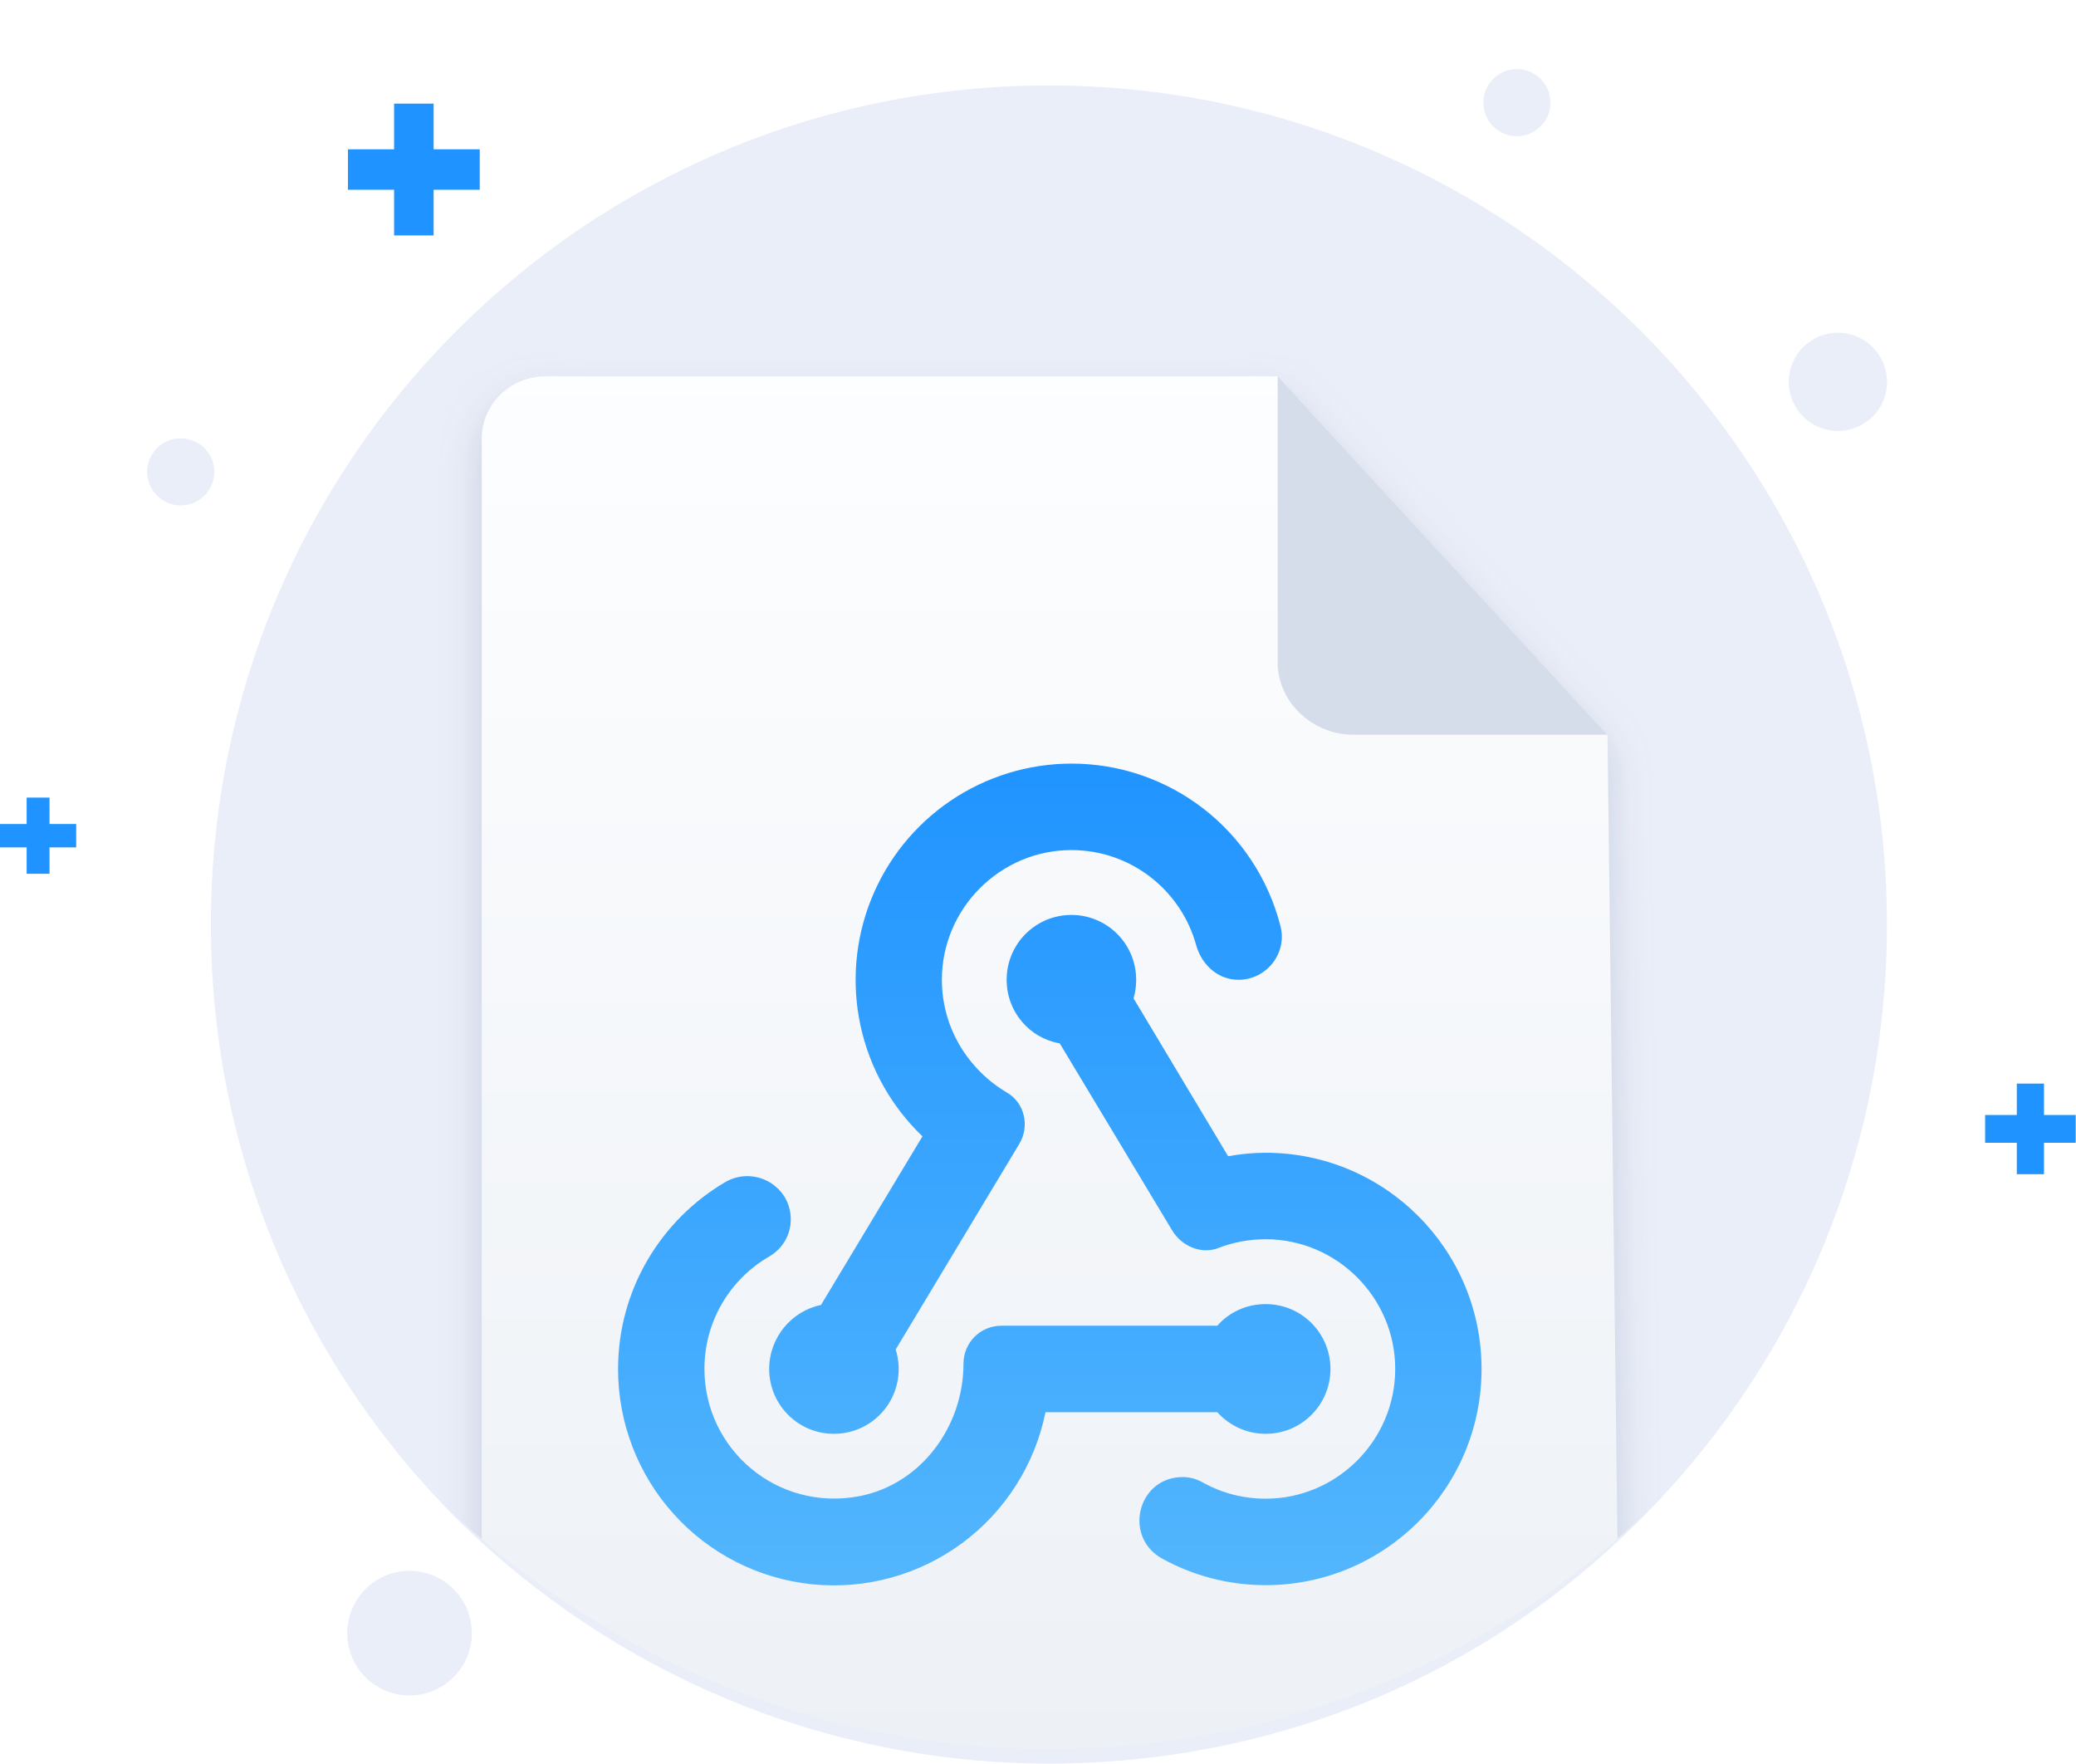
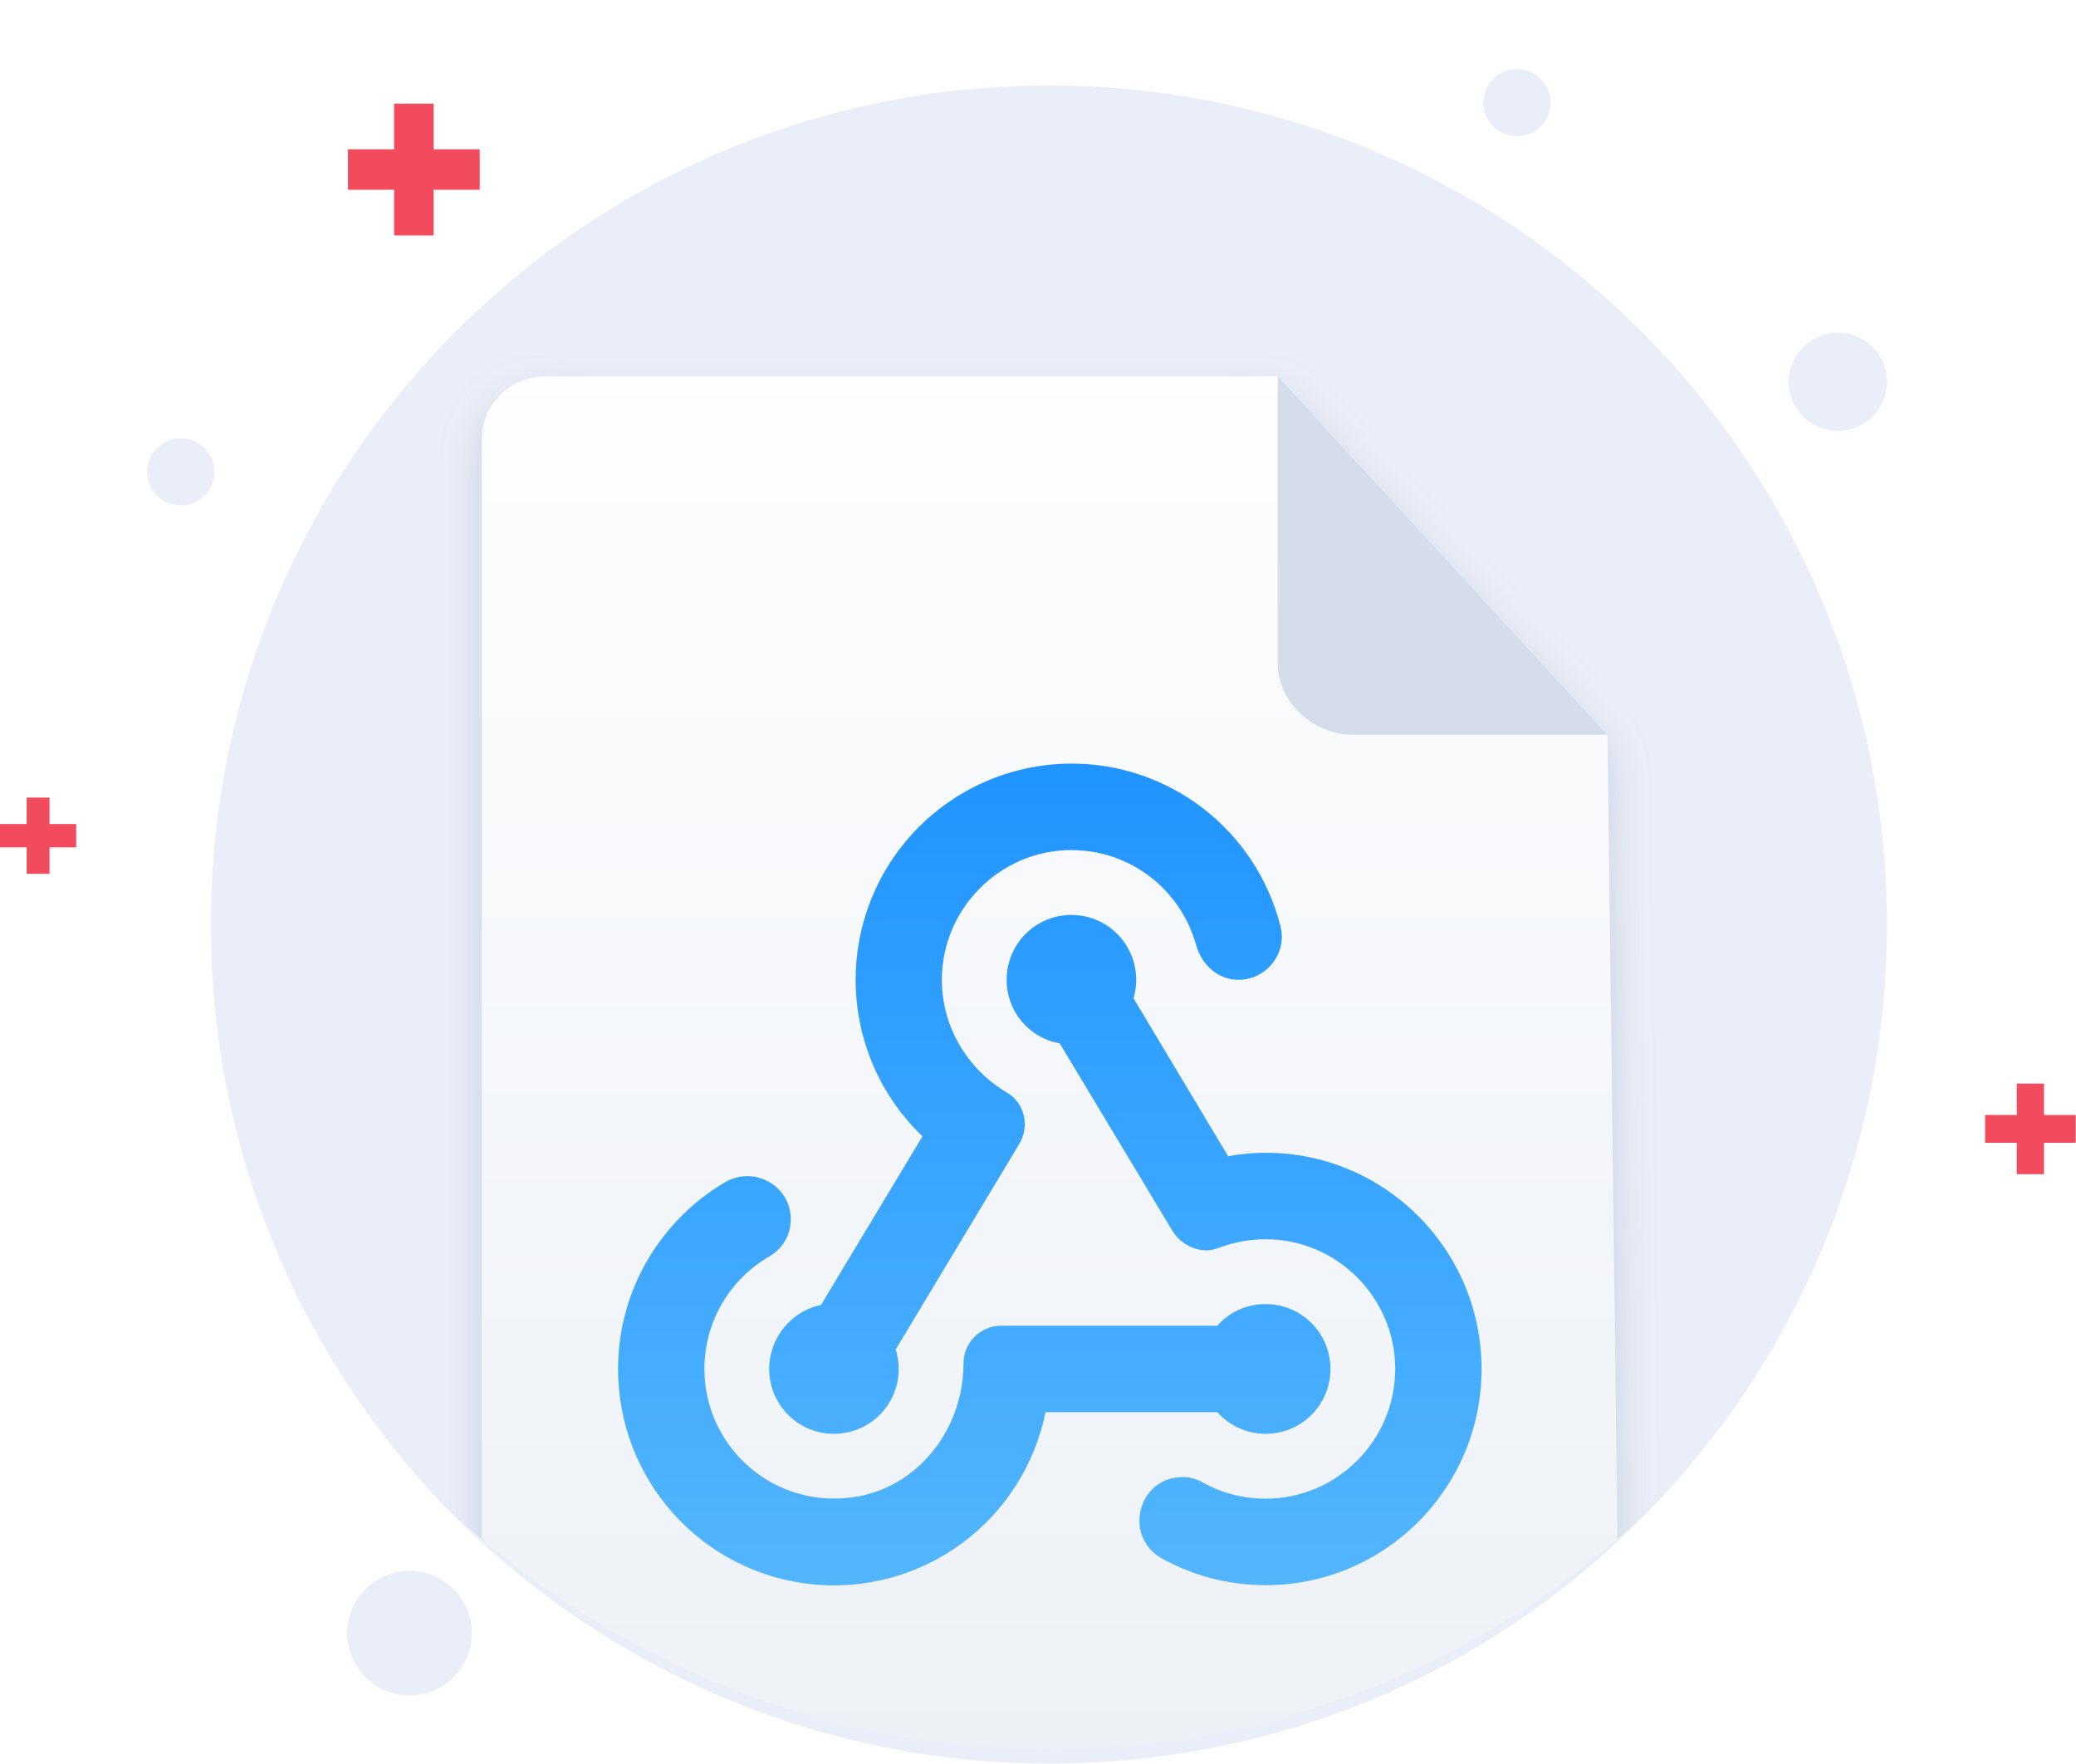
<svg xmlns="http://www.w3.org/2000/svg" width="1142" height="970" viewBox="0 0 1142 970" fill="none">
-   <path d="M1141.84 613.27H1124.39V596H1109.44V613.27H1092V628.566H1109.44V645.836H1124.39V628.566H1141.84V613.27Z" fill="#1F93FF" />
-   <path d="M263.905 82.12H238.534V57H216.787V82.12H191.416V104.369H216.787V129.489H238.534V104.369H263.905V82.12Z" fill="#1F93FF" />
-   <path d="M41.908 453.222H27.24V438.7H14.668V453.222H0V466.085H14.668V480.607H27.24V466.085H41.908V453.222Z" fill="#1F93FF" />
+   <path d="M1141.84 613.27H1124.39V596H1109.44V613.27H1092V628.566H1109.44V645.836H1124.39V628.566H1141.84V613.27Z" fill="#F24B5E" />
+   <path d="M263.905 82.12H238.534V57H216.787V82.12H191.416V104.369H216.787V129.489H238.534V104.369H263.905V82.12Z" fill="#F24B5E" />
+   <path d="M41.908 453.222H27.24V438.7H14.668V453.222H0V466.085H14.668V480.607H27.24V466.085H41.908V453.222Z" fill="#F24B5E" />
  <path d="M1011.02 237.048C1025.95 237.048 1038.05 224.949 1038.05 210.024C1038.05 195.099 1025.95 183 1011.02 183C996.099 183 984 195.099 984 210.024C984 224.949 996.099 237.048 1011.02 237.048Z" fill="#EAEEF9" />
  <path d="M834.455 74.911C844.648 74.911 852.911 66.648 852.911 56.455C852.911 46.263 844.648 38 834.455 38C824.263 38 816 46.263 816 56.455C816 66.648 824.263 74.911 834.455 74.911Z" fill="#EAEEF9" />
  <path d="M99.412 277.995C109.605 277.995 117.868 269.732 117.868 259.54C117.868 249.347 109.605 241.084 99.412 241.084C89.22 241.084 80.957 249.347 80.957 259.54C80.957 269.732 89.22 277.995 99.412 277.995Z" fill="#EAEEF9" />
  <path d="M225.274 932.548C244.203 932.548 259.548 917.203 259.548 898.274C259.548 879.345 244.203 864 225.274 864C206.345 864 191 879.345 191 898.274C191 917.203 206.345 932.548 225.274 932.548Z" fill="#EAEEF9" />
  <path d="M1038 508.5C1038 637.502 985.262 753.785 900.7 837.364C817.957 920.035 703.389 970 577 970C451.521 970 336.953 919.126 253.3 837.364C168.738 753.785 116 637.502 116 508.5C116 253.221 322.404 47 577 47C831.596 47 1038 254.13 1038 508.5Z" fill="#EAEEF9" />
  <mask id="mask0_422_14" style="mask-type:alpha" maskUnits="userSpaceOnUse" x="97" y="0" width="960" height="962">
    <path d="M1057 480.947C1057 615.385 1002.09 736.568 914.041 823.669C827.888 909.823 708.598 961.894 577 961.894C446.349 961.894 327.059 908.876 239.959 823.669C151.911 736.568 97 615.385 97 480.947C97 214.911 311.911 0 577 0C842.089 0 1057 215.858 1057 480.947Z" fill="#EAEEF9" />
  </mask>
  <g mask="url(#mask0_422_14)">
    <g filter="url(#filter0_d_422_14)">
      <path d="M884.279 404.235L891.357 973.972C891.357 993.435 875.432 1008.48 855.969 1008.48H300.387C280.924 1008.48 265 992.551 265 973.972V241.453C265 221.99 280.924 206.951 300.387 206.951H702.919L884.279 404.235Z" fill="url(#paint0_linear_422_14)" />
    </g>
    <path d="M702.837 206.844V364.318C702.837 386.435 722.3 404.129 744.418 404.129H884.198" fill="#D5DDEA" />
    <path d="M340 752.964C340 709.203 363.75 670.912 398.9 650.221C414.813 640.946 435 652.124 435 670.675C435 679.237 430.488 686.847 423.125 691.128C401.75 703.495 387.5 726.565 387.5 752.964C387.5 796.963 427.4 831.687 473 822.887C506.725 816.228 530 784.596 530 750.11C530 738.457 539.263 729.181 550.9 729.181H669.65C676.063 721.808 685.563 717.29 696.25 717.29C715.963 717.29 731.875 733.224 731.875 752.964C731.875 772.704 715.963 788.639 696.25 788.639C685.8 788.639 676.3 784.12 669.65 776.748H575.125C569.265 805.648 552.89 831.336 529.18 848.827C505.47 866.317 476.116 874.361 446.816 871.398C417.516 868.434 390.361 854.674 370.623 832.789C350.884 810.903 339.97 782.454 340 752.964V752.964ZM681.288 538.916C696.725 538.916 708.363 524.17 704.325 509.187C697.782 483.646 682.93 461.014 662.115 444.864C641.3 428.714 615.707 419.966 589.375 420C565.653 420.019 542.479 427.15 522.839 440.474C503.199 453.798 487.993 472.705 479.178 494.759C470.363 516.814 468.344 541.007 473.381 564.221C478.417 587.435 490.279 608.607 507.438 625.011L451.625 717.765C435.475 721.095 423.125 735.603 423.125 752.964C423.125 772.704 439.038 788.639 458.75 788.639C464.345 788.646 469.863 787.331 474.856 784.802C479.848 782.272 484.174 778.599 487.483 774.081C490.792 769.562 492.99 764.326 493.898 758.798C494.807 753.269 494.401 747.604 492.713 742.262L560.638 629.292C566.575 619.541 563.725 606.698 553.988 600.99C532.613 588.385 518.125 565.315 518.125 538.916C518.125 499.674 550.188 467.566 589.375 467.566C622.15 467.566 649.7 489.685 658.013 519.889C661.1 530.83 670.125 538.916 681.288 538.916V538.916ZM696.25 681.615C687.225 681.615 678.438 683.28 670.363 686.372C660.863 690.177 649.938 685.42 644.713 676.62L582.963 573.877C566.338 571.023 553.75 556.515 553.75 538.916C553.75 519.176 569.663 503.241 589.375 503.241C609.088 503.241 625 519.176 625 538.916C625 542.483 624.525 545.813 623.575 549.143L675.588 635.951C682.238 634.762 689.125 634.049 696.25 634.049C761.8 634.049 815 687.323 815 752.964C815 818.606 761.8 871.88 696.25 871.88C675.825 871.88 656.35 866.648 639.488 857.372C617.638 845.481 625.713 812.422 650.65 812.422C654.688 812.422 658.725 813.611 662.288 815.752C672.263 821.222 683.9 824.314 696.25 824.314C735.438 824.314 767.5 792.207 767.5 752.964C767.5 713.722 735.438 681.615 696.25 681.615V681.615Z" fill="url(#paint1_linear_422_14)" />
  </g>
  <defs>
    <filter id="filter0_d_422_14" x="243" y="195.951" width="670.356" height="845.524" filterUnits="userSpaceOnUse" color-interpolation-filters="sRGB">
      <feFlood flood-opacity="0" result="BackgroundImageFix" />
      <feColorMatrix in="SourceAlpha" type="matrix" values="0 0 0 0 0 0 0 0 0 0 0 0 0 0 0 0 0 0 127 0" result="hardAlpha" />
      <feOffset dy="11" />
      <feGaussianBlur stdDeviation="11" />
      <feColorMatrix type="matrix" values="0 0 0 0 0.398 0 0 0 0 0.477 0 0 0 0 0.575 0 0 0 0.27 0" />
      <feBlend mode="normal" in2="BackgroundImageFix" result="effect1_dropShadow_422_14" />
      <feBlend mode="normal" in="SourceGraphic" in2="effect1_dropShadow_422_14" result="shape" />
    </filter>
    <linearGradient id="paint0_linear_422_14" x1="577.974" y1="188.411" x2="577.974" y2="1017.12" gradientUnits="userSpaceOnUse">
      <stop stop-color="#FDFEFF" />
      <stop offset="0.996" stop-color="#ECF0F5" />
    </linearGradient>
    <linearGradient id="paint1_linear_422_14" x1="577.5" y1="420" x2="577.5" y2="872" gradientUnits="userSpaceOnUse">
      <stop stop-color="#2094FF" />
      <stop offset="1" stop-color="#53B6FD" />
    </linearGradient>
  </defs>
</svg>
